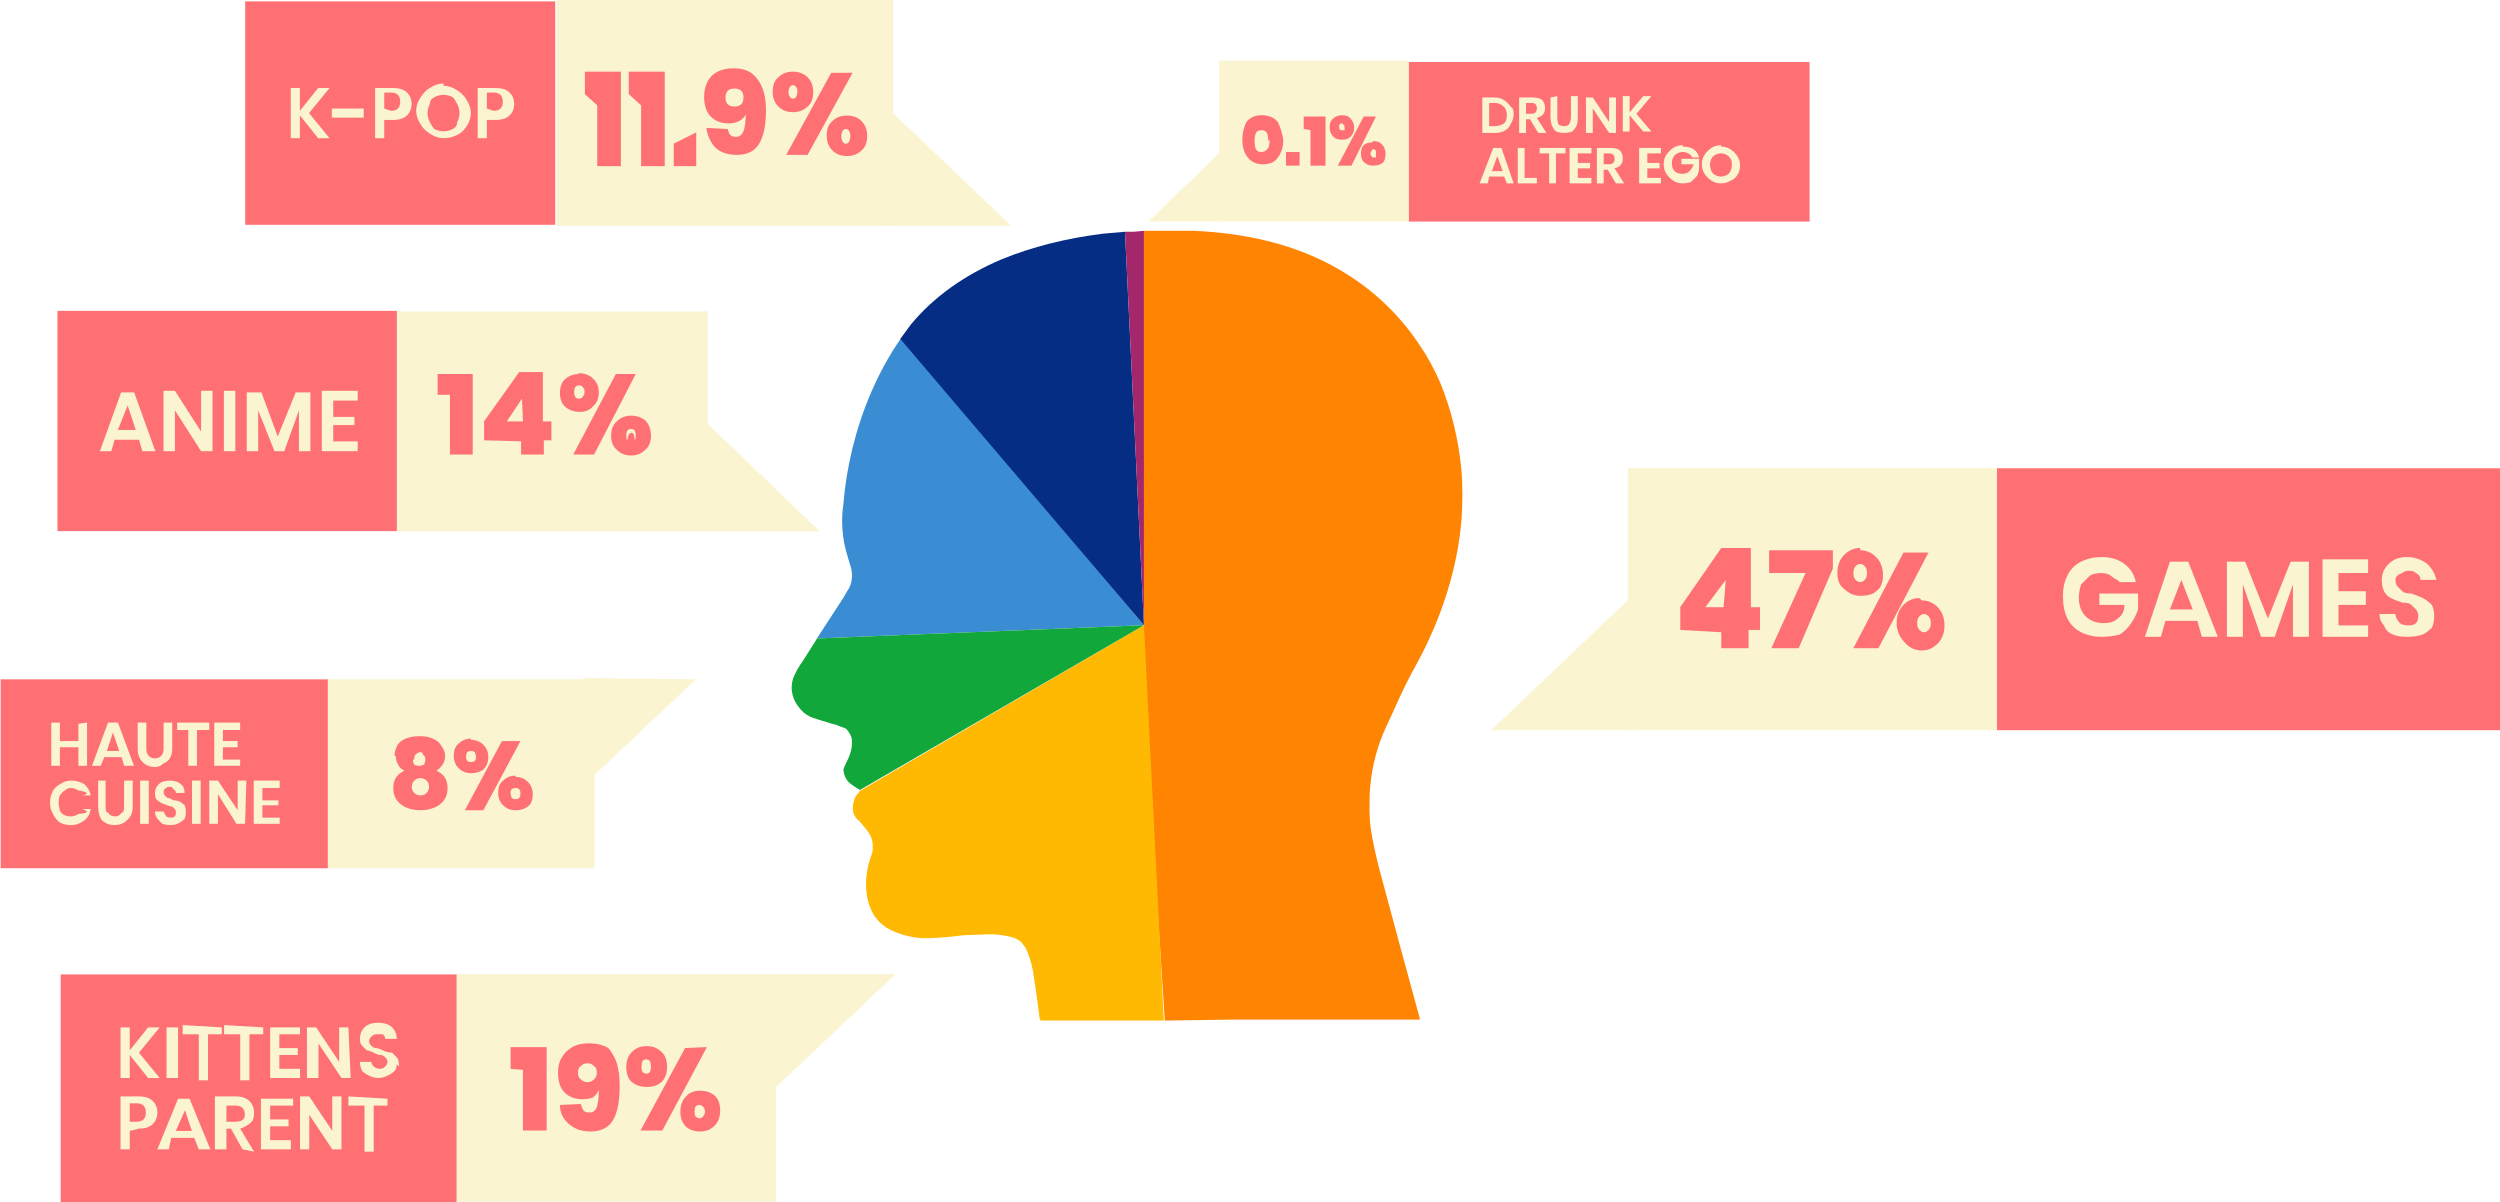
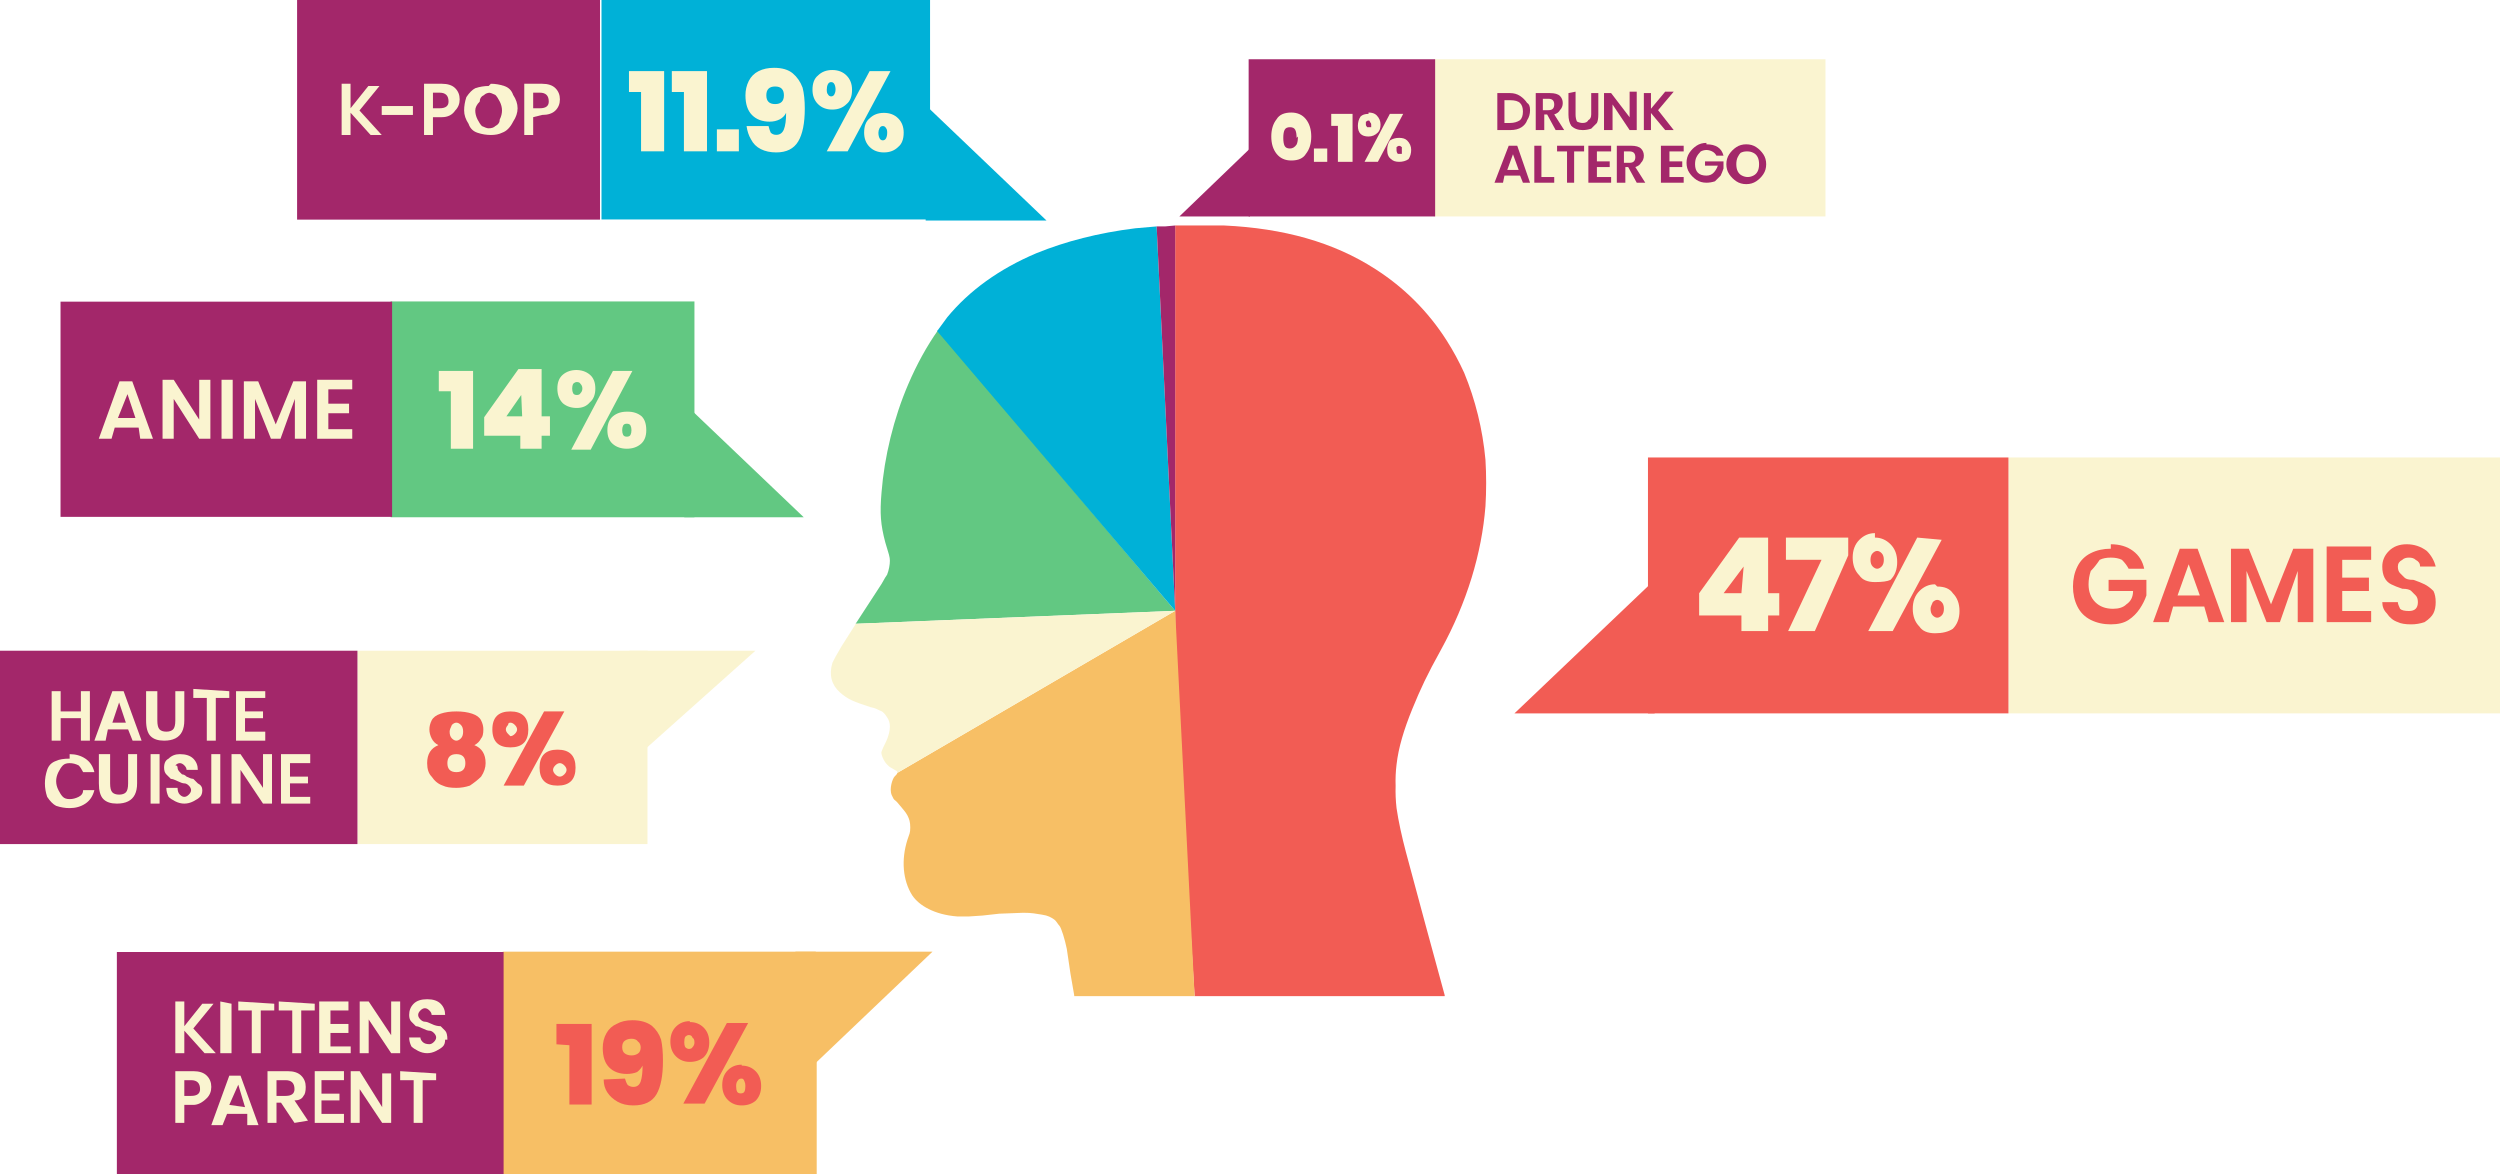
- <svg xmlns="http://www.w3.org/2000/svg" xmlns:xlink="http://www.w3.org/1999/xlink" width="1253.178" height="602.336" viewBox="0 0 331.57 159.368">
-   <style>.C{fill:#faf4d0}.D{fill:#ff7074}</style>
-   <g transform="matrix(125.7417 0 0 -125.7417 78.78939 145.4138)">
-     <path d="M.633.913L.58.913v-.494L.602.08.672.081H.871L.871.082.85.159.829.237C.825.252.821.27.819.284a.168.168 0 0 0-.001.024.149.149 0 0 0 .001.022c.002.019.007.04.017.061S.852.428.867.455c.028.051.044.104.048.154a.356.356 0 0 1 0.0.05C.912.693.904.725.892.754.887.765.88.779.873.789a.251.251 0 0 1-.077.077C.751.895.697.91.633.913z" fill="#fe8402" />
-     <path d="M.324.8C.312.783.301.763.292.742.276.705.266.663.263.625A.123.123 0 0 1 .267.571C.271.558.272.555.272.551A.029.029 0 0 0 .269.536L.267.533A.176.176 0 0 0 .263.526L.235.483.58.497z" opacity=".776" fill="#016bc6" />
-     <path d="M.58.497L.28.322C.28.321.279.32.277.318S.271.305.274.298.277.294.281.289.289.28.291.276.294.269.294.263.293.256.291.25C.284.228.286.205.296.19A.044.044 0 0 1 .314.175.092.092 0 0 1 .344.167.159.159 0 0 1 .357.167l.015.001.018.002.026.001A.084.084 0 0 0 .436.169c.006-.001.01-.003.013-.005S.453.159.455.157A.099.099 0 0 0 .463.132L.467.105.47.082.471.08h.13z" fill="#ffb902" />
-     <path d="M.56.912L.537.91C.497.905.462.896.43.883.39.866.358.843.334.814L.323.799.58.497z" fill="#052d84" />
-     <path d="M.58.913L.569.912.56.912.58.497v.416z" fill="#a3276a" />
+ <svg xmlns="http://www.w3.org/2000/svg" xmlns:xlink="http://www.w3.org/1999/xlink" width="1282.709" height="602.334" viewBox="0 0 339.383 159.367">
+   <style>.C{fill:#faf4d0}.D{fill:#a3276a}.E{fill:#f25c54}</style>
+   <g transform="matrix(125.7417 0 0 -125.7417 86.60284 145.4134)">
+     <path d="M.633.913L.58.913V.419L.601.081.672.081H.871l-0.0.001-.021.077-.021.078C.825.252.821.27.819.284a.168.168 0 0 0-.001.024.149.149 0 0 0 .001.023C.821.349.827.369.836.391S.852.428.867.455c.028.051.044.104.048.155C.916.626.916.644.915.66.912.693.904.725.892.754a.285.285 0 0 1-.019.035.251.251 0 0 1-.077.077C.751.895.697.91.633.913z" class="E" />
+     <path d="M.324.8C.312.783.301.763.292.742.276.705.266.663.263.625.261.602.262.59.267.571.271.558.272.555.272.551S.271.541.269.536L.267.533A.176.176 0 0 0 .263.526L.235.483.58.497z" fill="#62c882" />
+     <path d="M.58.497L.28.322C.28.321.279.32.277.318S.271.305.274.298.277.294.281.289.289.28.291.276.294.269.294.263.293.256.291.25C.284.228.286.206.296.19.3.184.306.179.314.175S.332.168.345.167C.346.167.351.167.357.167l.015.001.018.002.026.001C.426.171.429.17.436.169S.446.166.449.164.453.159.455.157.461.142.463.132l.004-.027.004-.023L.471.081h.13z" fill="#f7bf65" />
+     <path d="M.56.912L.537.91C.497.905.462.896.43.883.39.866.358.843.334.814L.323.799.58.497z" fill="#00b1d7" />
+     <path d="M.58.913L.569.912.56.912.58.497v.416z" class="D" />
    <g transform="matrix(2.402376 0 0 2.402376 -1.36479 -.8965906)">
-       <path d="M1.184.649h.221V.534H1.184z" class="D" />
-       <g class="C">
-         <path d="M1.022.649h.162v-.115h-.162V.592z" />
+       <path d="M1.184.649h.221v-.115H1.184z" class="C" />
+       <g class="E">
+         <path d="M1.022.649h.162v-.115H1.022v.057z" />
        <path d="M.962.534l.063.06V.534z" />
      </g>
-       <g class="D">
-         <path d="M1.045.578v.01l.018.026h.013V.588H1.08v-.01h-.005V.57h-.012v.007zm.02.022L1.056.588h.008z" />
-         <path d="M1.112.605L1.097.57h-.012L1.1.603h-.016v.01h.028z" />
-         <path d="M1.124.613q.004 0 .007-.003.003-.003.003-.008 0-.005-.003-.007Q1.129.593 1.124.593q-.004 0-.007.003Q1.114.598 1.114.603q0 .005.003.008.003.003.007.003zm.03-.001L1.132.57h-.011l.022.042zM1.121.603q0-.002.001-.003.001-.001.002-.001.001 0 .002.001.001.001.001.003 0 .002-.001.003-.001.001-.002.001-.001 0-.002-.001-.001-.001-.001-.003zm.03-.012q.004 0 .007-.003.003-.003.003-.008 0-.005-.003-.008-.003-.003-.007-.003-.004 0-.007.003Q1.14.576 1.14.581q0 .005.003.008.003.003.007.003zM1.149.581q0-.002.001-.003.001-.001.002-.001.001 0 .002.001.001.001.001.003 0 .002-.001.003-.001.001-.002.001-.001 0-.002-.001-.001-.001-.001-.003z" />
+       <g class="C">
+         <path d="M1.045.578V.588L1.063.613h.013V.588h.005V.578h-.005V.571h-.012v.007zM1.065.6L1.056.588h.008z" />
+         <path d="M1.112.605L1.097.571h-.012l.015.032h-.016v.01h.028z" />
+         <path d="M1.124.613q.004 0 .007-.003.003-.003.003-.008 0-.005-.003-.008Q1.129.593 1.124.593q-.005 0-.007.003-.003.003-.003.008 0 .005.003.008.003.003.007.003zm.03-.001L1.132.571h-.011l.022.042zM1.122.603q0-.002.001-.003.001-.001.002-.001.001 0 .002.001.001.001.001.003 0 .002-.001.003-.001.001-.002.001-.001 0-.002-.001-.001-.001-.001-.003zm.03-.012q.005 0 .007-.003.003-.003.003-.008 0-.005-.003-.008Q1.156.57 1.151.57q-.005 0-.007.003-.003.003-.003.008 0 .005.003.008.003.003.007.003zM1.149.581q0-.002.001-.003.001-.001.002-.001.001 0 .002.001.001.001.001.003 0 .002-.001.003-.001.001-.002.001-.001 0-.002-.001Q1.149.582 1.149.581z" />
      </g>
-       <g class="C">
-         <path d="M1.23.61q.006 0 .01-.003.004-.003.005-.008h-.007Q1.237.6 1.235.601 1.233.603 1.23.603q-.003 0-.005-.001Q1.223.6 1.221.598 1.22.595 1.22.592q0-.005.003-.008.003-.003.008-.003.004 0 .006.002.003.002.003.006H1.229v.005h.017V.587Q1.245.584 1.243.581 1.241.578 1.238.576 1.234.575 1.23.575q-.005 0-.009.002-.004.002-.006.006-.002.004-.002.01 0 .005.002.009.002.004.006.006Q1.225.61 1.23.61z" />
-         <path d="M1.272.582H1.258L1.256.575h-.007L1.26.608h.008L1.281.575h-.007zM1.27.587L1.265.6 1.26.587z" />
-         <path d="M1.321.608V.575h-.007v.023L1.306.575H1.3L1.292.598V.575h-.007v.033h.008L1.303.583l.01.025z" />
-         <path d="M1.334.603V.595h.012V.589h-.012v-.009h.013V.575h-.02v.034h.02V.603z" />
-         <path d="M1.376.584q0-.003-.001-.005Q1.373.577 1.371.576 1.368.575 1.364.575q-.004 0-.006.001-.003.001-.004.004-.002.002-.002.005h.007q0-.002.002-.004.001-.001.004-.001.002 0 .003.001.001.001.001.003 0 .002-.001.003-.001.001-.002.002-.001.001-.004.001-.003.001-.005.002-.002.001-.003.003-.001.002-.001.005 0 .004.003.007.003.003.008.003.005 0 .009-.003.003-.003.004-.007h-.007q-0.0.002-.002.003-.001.001-.003.001-.002 0-.003-.001Q1.359.602 1.359.6q0-.002.001-.003.001-.001.002-.002.001-.001.004-.001.003-.001.005-.002.002-.001.004-.003.001-.002.001-.005z" />
+       <g class="E">
+         <path d="M1.23.61q.006 0 .01-.003.004-.003.005-.008h-.007q-.001.002-.003.004-.002.001-.005.001-.003 0-.005-.001Q1.223.6 1.221.598 1.22.595 1.22.592q0-.005.003-.008.003-.003.008-.003.004 0 .006.002.003.002.003.006H1.229v.005h.017V.587Q1.245.584 1.243.581 1.241.578 1.238.576q-.003-.002-.008-.002-.005 0-.009.002-.004.002-.006.006-.002.004-.002.009 0 .005.002.009.002.004.006.006.004.002.009.002z" />
+         <path d="M1.272.582h-.014l-.002-.007h-.007l.012.033h.008l.012-.033H1.274zm-.002.005l-.005.014L1.26.587z" />
+         <path d="M1.321.608V.575h-.007v.023L1.306.575H1.3l-.009.023V.575h-.007v.033h.008l.01-.025.01.025z" />
+         <path d="M1.334.603V.595h.012V.589H1.334v-.009h.013v-.005h-.02v.034h.02V.603z" />
+         <path d="M1.376.584q0-.003-.001-.005-.001-.002-.004-.004-.003-.001-.006-.001-.004 0-.006.001-.003.001-.005.004-.002.002-.002.005h.007Q1.359.583 1.36.581q.001-.001.004-.001.002 0 .003.001.001.001.001.003 0 .002-.001.003-.001.001-.002.002-.001.001-.004.001Q1.358.591 1.356.592q-.002.001-.003.003-.001.002-.001.005 0 .004.003.007.003.003.008.003.005 0 .009-.003.003-.003.004-.007h-.007q-0.0.002-.002.003-.001.001-.003.001-.002 0-.003-.001Q1.359.602 1.359.6q0-.002.001-.003.001-.001.002-.002.001-.001.004-.001.003-.001.005-.002.002-.001.004-.003.001-.002.001-.005z" />
      </g>
    </g>
-     <g class="C">
-       <path d="M.318.129l-.148-.14v.14z" />
-       <path d="M.192.129h-.339v-.24h.339v.12z" />
+     <g fill="#f7bf65">
+       <path d="M.318.129l-.148-.141V.129z" />
+       <path d="M.192.129H-.146v-.24h.339v.12z" />
    </g>
-     <g class="D">
-       <path d="M-.088.029v.023h.038V-.036h-.025v.064zm.074-.037q.001-.004.003-.007.002-.002.006-.002.006 0 .008.006.002.006.002.018Q.003.002-.001-.001-.006-.003-.012-.003q-.012 0-.019.007-.007.007-.007.021 0 .01.004.016.004.007.011.011.007.004.017.004.013 0 .021-.005Q.021.044.024.035.027.025.027.011q0-.024-.007-.036-.007-.012-.024-.012-.01 0-.017.004-.007.004-.011.01-.004.006-.004.014zm.017.033q0 .005-.003.007-.003.003-.007.003-.004 0-.007-.003-.003-.002-.003-.007 0-.005.003-.007.003-.003.007-.003.004 0 .007.003.003.003.003.007z" />
-       <path d="M.056.053Q.065.053.071.047q.006-.005.006-.016 0-.01-.006-.016Q.065.01.056.01.046.01.04.015.034.02.034.031q0 .01.006.016.006.006.015.006zm.063-.001L.072-.036h-.023l.047.087zM.05.031Q.05.028.051.026.053.024.055.024.058.024.059.026.06.028.06.031.06.035.059.037.058.039.055.039q-.003 0-.004-.002Q.05.035.05.031zM.112.006q.009 0 .015-.005.006-.005.006-.016 0-.01-.006-.016Q.121-.037.112-.037q-.009 0-.015.005-.006.006-.006.016 0 .01.006.016Q.102.006.112.006zM.106-.016q0-.004.001-.005.002-.002.004-.002.003 0 .004.002.002.002.002.005 0 .003-.002.005-.002.002-.004.002-.003 0-.004-.002Q.106-.012.106-.016z" />
+     <g class="E">
+       <path d="M-.088.029V.051h.038v-.087H-.074v.064zm.074-.037q.001-.004.003-.007Q-.008-.017-.005-.017q.006 0 .008.006.002.006.002.017Q.003.002-.001-.001-.006-.003-.012-.003q-.012 0-.019.007-.007.007-.007.021 0 .009.004.016.004.007.011.01.007.004.017.004.013 0 .021-.006.007-.006.01-.015Q.027.025.027.011q0-.024-.007-.036Q.013-.037-.005-.037q-.01 0-.017.004-.007.004-.011.01-.004.006-.004.014zm.017.033q0 .005-.003.007-.002.003-.007.003-.004 0-.007-.002-.003-.002-.003-.007 0-.005.003-.007.003-.002.007-.002.004 0 .007.002.003.002.003.007z" />
+       <path d="M.056.053Q.065.053.071.047q.006-.006.006-.016 0-.01-.006-.016Q.065.01.056.01q-.009 0-.015.006-.006.006-.006.016 0 .01.006.016.006.006.015.006zM.119.052l-.047-.087H.049l.047.087zM.05.031q0-.003.001-.005Q.053.024.055.024q.003 0 .004.002.002.002.002.005 0 .004-.002.005Q.058.039.055.039.053.039.051.037.05.035.05.031zM.112.006q.009 0 .015-.006.006-.006.006-.016 0-.01-.006-.016Q.121-.037.112-.037q-.009 0-.015.006-.006.006-.006.016 0 .01.006.016.006.006.015.006zM.106-.016q0-.004.001-.006.001-.002.004-.002.003 0 .004.002.001.002.001.006 0 .003-.001.005Q.114-.008.112-.008q-.003 0-.004-.002Q.106-.012.106-.016z" />
    </g>
    <g transform="matrix(2.427473 0 0 2.427473 -3.351736 -.3714166)">
-       <path d="M1.149.206h.172V.107h-.172z" class="D" />
+       <path d="M1.149.206h.172v-.099h-.172z" class="D" />
      <g class="C">
-         <path d="M1.183.172l.009-.011H1.187L1.179.171V.161h-.004v.022h.004v-.01l.008.01h.005z" />
-         <path d="M1.2.183V.161H1.195v.022z" />
+         <path d="M1.183.172L1.193.161h-.005L1.179.171V.161h-.004v.023h.004V.173L1.187.183h.005z" />
+         <path d="M1.2.183V.161H1.195v.023z" />
        <use xlink:href="#A" />
-         <use xlink:href="#A" x=".018" />
-         <path d="M1.244.18V.174h.008V.171h-.008v-.006h.009V.161h-.013v.022h.013V.18z" />
-         <path d="M1.275.161h-.004l-.01.015V.161H1.256v.022h.004l.01-.015v.015h.004z" />
-         <path d="M1.295.167q0-.002-.001-.003-.001-.001-.003-.002-.002-.001-.004-.001-.002 0-.004.001-.002.001-.003.002-.001.002-.001.004h.005q0-.001.001-.002.001-.001.003-.001.001 0 .002.001.001.001.001.002 0 .001-.001.002-.001.001-.002.001-.001 0-.003.001-.002.001-.003.001-.001.001-.002.002-.001.001-.001.003 0 .003.002.005.002.002.006.002.004 0 .006-.002.002-.002.002-.005h-.005q-0.0.001-.001.002Q1.288.18 1.286.18q-.001 0-.002-.001-.001-.001-.001-.002 0-.001.001-.002.001-.001.002-.001.001-0.0.003-.001.002-.001.004-.001.001-.001.002-.002.001-.001.001-.004zm-.116-.029V.13h-.004v.023h.008q.004 0 .006-.002.002-.002.002-.005 0-.003-.002-.005-.002-.002-.006-.002zM1.182.142q.004 0 .004.004 0 .002-.001.003-.001.001-.003.001h-.003V.142z" />
-         <path d="M1.207.135h-.01L1.196.13h-.005L1.2.152h.005L1.214.13h-.005zM1.206.138l-.003.009L1.199.138z" />
-         <path d="M1.228.13l-.005.009h-.002V.13H1.216v.023h.009q.004 0 .006-.002.002-.002.002-.005 0-.003-.001-.004Q1.23.14 1.227.139l.006-.01zm-.007.012h.004q.004 0 .004.003 0 .002-.001.003-.001.001-.003.001h-.004z" />
-         <path d="M1.24.149V.143h.008V.14H1.24v-.006h.009V.13h-.013v.022H1.25V.149z" />
-         <path d="M1.271.13H1.267l-.01.015V.13h-.004v.023h.004l.01-.015v.015h.004z" />
-         <use xlink:href="#A" x=".072" y="-.031" />
+         <use x=".018" xlink:href="#A" />
+         <path d="M1.244.18V.174h.008V.17H1.244V.164h.009V.161H1.239v.023h.013V.18z" />
+         <path d="M1.275.161h-.004l-.01.015V.161h-.004v.023h.004l.01-.015v.015h.004z" />
+         <path d="M1.295.167q0-.002-.001-.003-.001-.001-.003-.002-.002-.001-.004-.001-.002 0-.004.001-.002.001-.003.002-.001.002-.001.004h.005q0-.001.001-.002.001-.001.003-.001.001 0 .002.001.001.001.001.002 0 .001-.001.002-.001.001-.002.001-.001 0-.003.001-.002.001-.003.001-.001.001-.002.002-.001.001-.001.003 0 .003.002.005.002.002.006.002.004 0 .006-.002.002-.002.002-.005H1.289q-0.0.001-.001.002-.001.001-.002.001-.001 0-.002-.001Q1.283.179 1.283.178q0-.001.001-.002.001-.001.002-.001.001-0.0.003-.001.002-.001.004-.001.001-.001.002-.002.001-.001.001-.004zM1.179.138V.13h-.004v.023h.008q.004 0 .006-.002.002-.002.002-.005 0-.003-.002-.005Q1.186.138 1.183.138zm.003.004q.004 0 .004.003 0 .002-.001.003-.001.001-.003.001h-.003V.142z" />
+         <path d="M1.207.134h-.009l-.002-.005h-.005l.008.022h.005l.008-.022h-.005zm-.001.003L1.203.147 1.199.138z" />
+         <path d="M1.228.13L1.222.139H1.22V.13h-.004v.023h.009q.004 0 .006-.002.002-.002.002-.005 0-.003-.001-.004-.001-.002-.004-.002l.006-.009zM1.22.142h.004q.004 0 .004.003 0 .002-.001.003-.001.001-.003.001h-.004z" />
+         <path d="M1.24.149V.143h.008V.14h-.008V.134H1.25V.13h-.013v.023H1.25V.149z" />
+         <path d="M1.271.13h-.004l-.01.015V.13h-.004v.023h.004L1.267.137v.015h.004z" />
+         <use y="-.031" x=".072" xlink:href="#A" />
+         <path d="M1.433.34l-.056-.05v.05z" />
+         <path d="M1.385.34h-.129V.254L1.385.254v.043z" />
+       </g>
+       <path d="M1.097.34h.159V.254h-.159z" class="D" />
+       <g class="C">
+         <path d="M1.137.322v-.022h-.004V.31h-.009V.3h-.004v.022h.004v-.009h.009v.009z" />
+         <path d="M1.154.305h-.009L1.144.3H1.139l.008.022h.005l.008-.022H1.156zm-.001.003l-.003.009L1.147.308z" />
+         <path d="M1.167.322v-.013q0-.003.001-.004.001-.001.003-.001.002 0 .003.001.001.001.001.004v.013h.004v-.013q0-.003-.001-.005-.001-.002-.003-.003-.002-.001-.005-.001-.004 0-.006.002-.002.002-.002.007v.013z" />
+         <path d="M1.199.322V.319h-.006V.3h-.004v.019h-.006v.004z" />
+         <path d="M1.206.319V.313h.008v-.003H1.206V.304h.009V.3h-.013v.022H1.215V.319zM1.128.294q.004 0 .007-.002.003-.002.004-.006H1.134q-.001.002-.002.003-.002.001-.004.001-.002 0-.003-.001-.001-.001-.002-.003-.001-.002-.001-.004 0-.002.001-.004.001-.002.002-.003.001-.001.003-.001.002 0 .004.001.002.001.002.003h.005q-.001-.004-.004-.006-.003-.002-.007-.002-.003 0-.006.001-.002.001-.004.004-.001.003-.001.006 0 .003.001.006.001.003.004.004.002.001.006.001z" />
+         <path d="M1.146.294v-.013q0-.003.001-.004.001-.001.003-.001.002 0 .003.001.001.001.001.004v.013h.004v-.013q0-.003-.001-.005-.001-.002-.003-.003-.002-.001-.005-.001-.004 0-.006.002-.002.002-.002.007v.013z" />
+         <path d="M1.168.294V.272h-.004v.022z" />
+         <path d="M1.187.278q0-.002-.001-.003-.001-.001-.003-.002-.002-.001-.004-.001-.002 0-.004.001-.002.001-.003.002-.001.002-.001.004h.005Q1.176.277 1.177.276q.001-.001.002-.001.001 0 .002.001.001.001.001.002 0 .001-.001.002-.001.001-.002.001-.001 0-.003.001-.002.001-.003.001-.001.001-.002.002-.001.001-.001.003 0 .003.002.004.002.002.005.002.004 0 .006-.002.002-.002.002-.005h-.005q-0.0.001-.001.002-.001.001-.002.001-.001 0-.002-.001Q1.176.289 1.176.288q0-.001.001-.002.001-.001.001-.001.001-0.0.002-.001.002-.001.003-.001.001-.001.002-.002Q1.187.28 1.187.278z" />
+         <path d="M1.195.294V.272H1.191v.022z" />
+         <path d="M1.218.272h-.004L1.204.287V.272h-.004v.022h.004l.01-.015v.015h.004z" />
+         <path d="M1.226.29V.284h.008v-.003h-.008V.275h.009V.272H1.222v.022h.013V.29z" />
+       </g>
+       <g class="E">
+         <path d="M1.288.305q0 .002.001.004.001.002.004.003.003.001.007.001.004 0 .007-.001.003-.001.004-.003.001-.002.001-.004 0-.003-.001-.004-.001-.002-.003-.003Q1.313.296 1.313.29q0-.003-.002-.006-.002-.002-.005-.004-.003-.001-.006-.001-.004 0-.006.001-.003.001-.005.004-.002.002-.002.006 0 .006.005.008-.002.001-.003.003-.001.002-.001.004zM1.297.304q0-.002.001-.003.001-.001.002-.001.001 0 .002.001.001.001.001.003 0 .002-.001.003-.001.001-.002.001-.001 0-.002-.001Q1.297.305 1.297.304zM1.296.29q0-.002.001-.003.001-.001.003-.001.002 0 .003.001.001.001.001.003 0 .002-.001.003-.001.001-.003.001-.002 0-.003-.001-.001-.001-.001-.003z" />
+         <path d="M1.324.313q.004 0 .006-.002.002-.002.002-.006 0-.004-.002-.006-.002-.002-.006-.002-.004 0-.006.002-.002.002-.002.006 0 .004.002.006.002.002.006.002zM1.348.313L1.33.28h-.009l.018.033zM1.322.305q0-.001.001-.002.001-.001.001-.001.001 0 .002.001.001.001.001.002 0 .001-.001.002-.001.001-.002.001-.001 0-.001-.001-.001-.001-.001-.002zm.023-.009q.004 0 .006-.002.002-.002.002-.006 0-.004-.002-.006-.002-.002-.006-.002-.004 0-.006.002-.002.002-.002.006 0 .004.002.006.002.002.006.002zM1.343.287q0-.001.001-.002.001-.001.002-.001.001 0 .002.001.001.001.001.002 0 .001-.001.002-.001.001-.002.001-.001 0-.002-.001-.001-.001-.001-.002z" />
      </g>
    </g>
-     <g transform="matrix(1.302289 0 0 1.302289 -1.570095 -.2867954)">
+     <g fill="#62c882">
+       <path d="M.179.598l-.129.123V.598z" />
+       <path d="M.061.831h-.328V.598h.328v.116z" />
+     </g>
+     <path d="M-.215.734V.756h.037V.672H-.202v.062zm.049-.048V.706l.037.052h.025V.707h.009V.686h-.009V.672H-.127v.014zm.04.044L-.142.707h.017zm.059.027q.009 0 .015-.005.006-.005.006-.015 0-.01-.006-.015Q-.057.716-.066.716q-.009 0-.015.005Q-.087.727-.087.737q0 .01.006.015.006.005.015.005zm.061-.001l-.045-.085H-.072l.045.085zM-.071.737q0-.003.001-.005Q-.069.73-.066.73q.003 0 .004.002.002.002.002.005 0 .003-.002.005-.001.002-.004.002-.002 0-.004-.002-.001-.002-.001-.005zm.06-.025q.009 0 .015-.005Q.009.702.009.692q0-.01-.006-.015-.006-.005-.015-.005-.009 0-.015.005-.006.005-.006.015 0 .01.006.015.006.005.015.005zM-.017.692q0-.003.001-.005.001-.002.004-.002.003 0 .004.002.001.002.001.005 0 .003-.001.005-.001.002-.004.002-.003 0-.004-.002Q-.017.695-.017.692z" class="C" />
+     <g transform="matrix(1.721046 0 0 1.721046 -2.35304 .350599)" class="D">
+       <path d="M1.005.279h.208V.144h-.208z" />
      <g class="C">
-         <path d="M1.288.558L1.198.473v.086z" />
-         <path d="M1.207.558H.99V.405h.216v.077z" />
-       </g>
-       <g class="D">
-         <path d="M1.044.496q0 .004.002.008.002.004.007.006.005.002.011.002.007 0 .011-.002.005-.002.007-.006Q1.085.5 1.085.496q0-.004-.002-.007-.002-.003-.005-.005.009-.004.009-.014 0-.006-.003-.01-.003-.004-.008-.006-.005-.002-.011-.002-.006 0-.011.002-.005.002-.008.006-.003.004-.003.01 0 .01.009.014-.004.002-.005.005-.002.003-.002.007zm.015-.003q0-.003.001-.004.001-.001.004-.001.002 0 .004.001.001.002.001.004 0 .003-.002.004Q1.067.499 1.065.499q-.002 0-.004-.002Q1.06.496 1.06.493zM1.058.471q0-.003.002-.005.002-.002.005-.002.003 0 .005.002.002.002.002.005 0 .003-.002.005-.002.002-.005.002-.003 0-.005-.002Q1.058.474 1.058.471z" />
-         <path d="M1.106.509q.006 0 .01-.004.004-.004.004-.01 0-.006-.004-.01Q1.112.482 1.106.482q-.006 0-.01.004-.004.004-.004.01 0 .007.004.01.004.004.01.004zM1.146.508l-.03-.056h-.015l.03.056zm-.044-.013q0-.002.001-.003.001-.001.003-.001.002 0 .003.001.001.001.001.003 0 .002-.001.004-.001.001-.003.001-.002 0-.003-.001-.001-.001-.001-.004zm.04-.016q.006 0 .01-.004.004-.004.004-.01 0-.007-.004-.01Q1.148.452 1.142.452q-.006 0-.01.004-.004.004-.004.01 0 .007.004.01.004.004.01.004zM1.138.466q0-.002.001-.004.001-.001.003-.001.002 0 .003.001.001.001.001.004 0 .002-.001.003-.001.001-.003.001-.002 0-.003-.001-.001-.001-.001-.003zM.725.558H.99V.405H.725z" />
-       </g>
-       <g class="C">
-         <path d="M.795.523v-.035H.788V.503H.773V.488H.766v.035h.007V.508h.015v.014z" />
-         <path d="M.823.495h-.014L.806.488H.799l.013.035h.008L.833.488H.825zM.821.5l-.005.015L.811.5z" />
-         <path d="M.843.523V.502q0-.004.002-.006Q.847.494.85.494q.003 0 .005.002Q.857.498.857.502v.021h.007V.502q0-.005-.002-.008Q.86.491.857.49.854.487.85.487.844.487.84.491.836.495.836.502v.021z" />
-         <path d="M.894.523V.517H.884V.488h-.007V.517H.868v.006z" />
-         <path d="M.905.517V.508h.012V.503H.905V.493h.014V.488h-.021v.035h.021V.517zM.782.476q.006 0 .011-.003Q.797.469.798.464H.791Q.8.466.788.468.785.47.782.47.779.47.777.468.775.467.773.464.772.462.772.458q0-.003.001-.006.001-.003.004-.004Q.779.447.782.447q.003 0 .006.002Q.8.45.791.453h.007Q.797.447.793.444.788.44.782.44q-.005 0-.009.002Q.769.445.767.45.765.453.765.458q0 .005.002.009.002.004.006.006Q.777.476.782.476z" />
-         <path d="M.81.476V.455Q.81.45.812.45.814.447.818.447.821.447.823.45.825.45.825.455v.021h.007V.455q0-.005-.002-.008Q.828.444.825.442.822.44.817.44q-.006 0-.01.004Q.804.448.804.455v.021z" />
-         <path d="M.845.476v-.035h-.007v.035z" />
-         <path d="M.875.45q0-.003-.001-.005Q.872.443.87.442.867.44.863.44q-.004 0-.007.001Q.854.443.852.445.85.448.85.451h.007Q.858.449.859.447.861.446.863.446q.002 0 .003.001.001.001.001.003 0 .002-.001.003-.001.001-.002.002Q.863.455.86.456.857.457.855.458.853.459.851.461.85.463.85.466.85.47.853.473.856.476.862.476q.006 0 .009-.003Q.874.471.874.466H.867q-0.0.002-.002.003Q.864.471.862.471q-.002 0-.003-.001Q.857.469.857.467q0-.002.001-.003.001-.001.002-.002Q.862.462.865.46.868.46.87.459.872.458.874.456.875.454.875.45z" />
-         <path d="M.887.476v-.035h-.007v.035z" />
-         <path d="M.923.441h-.007L.901.465V.441h-.007v.035h.007l.016-.024v.024h.007z" />
-         <path d="M.937.47V.46H.95V.456H.937V.446h.014V.441h-.021v.035h.021V.47z" />
-       </g>
-     </g>
-     <g class="C">
-       <path d="M.238.596L.11.719V.596z" />
-       <path d="M.12.828h-.328V.596h.328V.712z" />
-     </g>
-     <path d="M-.165.74v.022h.037V.677H-.152V.74zm.049-.048v.02l.037.052h.025V.712h.009V.692H-.053V.677h-.024v.014zm.04.044L-.092.712h.017zm.059.027q.009 0 .015-.005Q.005.752.005.743q0-.01-.006-.015Q-.006.722-.015.722q-.009 0-.015.005-.006.005-.006.015 0 .01.006.015.006.005.015.005zm.061-.001L0.0.677H-.022l.045.085zM-.021.743q0-.003.001-.005.001-.002.004-.002.003 0 .004.002.002.002.002.005 0 .004-.002.005-.001.002-.004.002-.002 0-.004-.002Q-.021.746-.021.743zm.06-.025q.009 0 .015-.005Q.06.707.06.697q0-.01-.006-.015Q.048.676.039.676.03.676.024.682.018.687.018.697q0 .01.006.015Q.03.718.039.718zM.034.697q0-.004.001-.005Q.036.7.04.7.042.7.043.692q.001.002.001.005 0 .003-.001.005-.001.002-.004.002-.003 0-.004-.002Q.034.701.034.697z" class="D" />
-     <g transform="matrix(1.721046 0 0 1.721046 -2.293907 .3484089)">
-       <path d="M1.004.279h.208v-.135h-.208z" class="D" />
-       <g class="C">
-         <path d="M1.054.2h-.015L1.037.193H1.03l.013.036h.008L1.064.193h-.008zM1.052.206l-.005.015L1.041.206z" />
+         <path d="M1.054.2H1.039L1.037.193H1.029l.013.036h.008l.013-.036h-.008zM1.052.206L1.047.221 1.041.206z" />
        <path d="M1.099.193h-.007l-.016.025V.193h-.007v.037h.007l.016-.025v.025h.007z" />
-         <path d="M1.113.23V.193h-.007v.037z" />
-         <path d="M1.159.229V.193H1.152v.025L1.143.193h-.006L1.127.218V.193h-.007V.229h.009l.01-.027.011.027z" />
-         <path d="M1.173.224V.214h.013V.209h-.013V.199h.015V.193h-.022v.037h.022V.224z" />
+         <path d="M1.113.23v-.037h-.007v.037z" />
+         <path d="M1.159.229V.193h-.007V.218L1.143.193h-.006L1.127.218V.193h-.007v.036h.009l.011-.027.011.027z" />
+         <path d="M1.173.224v-.009H1.186v-.006h-.013V.199h.015V.193h-.022v.037h.022v-.006z" />
      </g>
    </g>
    <g transform="matrix(1.186322 0 0 1.186322 -1.325314 -.3237469)">
+       <g fill="#00b1d7">
+         <path d="M1.489 1.047l-.11.105v-.105z" />
+         <path d="M1.383 1.248H1.084v-.2h.299v.1z" />
+       </g>
      <g class="C">
-         <path d="M1.488 1.047l-.11.105v-.105z" />
-         <path d="M1.383 1.248H1.084v-.201h.299v.1z" />
-       </g>
-       <g class="D">
-         <path d="M1.109 1.164v.02h.032V1.1h-.021v.054z" />
-         <path d="M1.148 1.164v.02h.032V1.1h-.021v.054z" />
-         <path d="M1.208 1.13V1.1H1.188v.02z" />
-         <path d="M1.236 1.133q.001-.004.002-.005.002-.002.005-.002.005 0 .007.005.002.005.002.015-.002-.004-.006-.006-.004-.002-.009-.002-.01 0-.016.006-.006.006-.006.018 0 .007.003.013.003.006.009.009.006.003.014.003.011 0 .017-.005.006-.005.009-.013.003-.008.003-.019 0-.02-.006-.03-.006-.01-.02-.01-.008 0-.014.003-.006.003-.009.009-.003.005-.004.012zm.014.028q0 .004-.002.006-.002.002-.006.002-.004 0-.006-.002-.002-.002-.002-.006 0-.004.002-.006.002-.002.006-.002.004 0 .006.002.002.002.002.006z" />
-         <path d="M1.294 1.184q.008 0 .013-.005.005-.005.005-.013 0-.009-.005-.013-.005-.005-.013-.005-.008 0-.013.005-.005.005-.005.013 0 .009.005.013.005.005.013.005zm.053-.001l-.04-.073H1.288l.04.073zm-.057-.017q0-.003.001-.004.001-.002.003-.002.002 0 .003.002.001.002.001.004 0 .003-.001.004-.001.002-.003.002-.002 0-.003-.002-.001-.002-.001-.004zm.052-.021q.008 0 .013-.005.005-.005.005-.013 0-.009-.005-.013-.005-.005-.013-.005-.008 0-.013.005-.005.005-.005.013 0 .009.005.013.005.005.013.005zm-.005-.018q0-.003.001-.005.001-.002.003-.002.002 0 .003.002.001.002.001.005 0 .003-.001.004-.001.002-.003.002-.002 0-.003-.002-.001-.002-.001-.004z" />
+         <path d="M1.109 1.164v.019H1.141v-.073h-.021v.054z" />
+         <path d="M1.148 1.164v.019h.032v-.073h-.021v.054z" />
+         <path d="M1.209 1.13v-.02h-.02v.02z" />
+         <path d="M1.236 1.133q.001-.004.002-.006.002-.002.005-.002.005 0 .007.005.002.005.002.015-.002-.004-.006-.006-.004-.002-.009-.002-.01 0-.016.006-.006.006-.006.018 0 .007.003.013.003.006.009.009.006.003.014.003.011 0 .017-.005.006-.005.009-.013.002-.008.002-.019 0-.02-.006-.03-.006-.01-.02-.01-.008 0-.014.003-.006.003-.009.009-.003.005-.004.012zm.014.028q0 .004-.002.006-.002.002-.006.002-.004 0-.006-.002-.002-.002-.002-.006 0-.004.002-.006.002-.002.006-.002.004 0 .006.002.002.002.002.006z" />
+         <path d="M1.294 1.184q.008 0 .013-.005.005-.005.005-.013 0-.009-.005-.013-.005-.005-.013-.005-.008 0-.013.005-.005.005-.005.013 0 .009.005.013.005.005.013.005zm.053-.001l-.039-.073h-.019l.039.073zM1.289 1.166q0-.003.001-.004.001-.002.003-.002.002 0 .003.002.001.002.001.004 0 .003-.001.005-.001.002-.003.002-.002 0-.003-.002-.001-.002-.001-.005zm.052-.021q.008 0 .013-.005.005-.005.005-.013 0-.009-.005-.013-.005-.005-.013-.005-.008 0-.013.005-.005.005-.005.013 0 .009.005.013.005.005.013.005zm-.005-.018q0-.003.001-.005.001-.002.003-.002.002 0 .003.002.001.002.001.005 0 .003-.001.004-.001.002-.003.002-.002 0-.003-.002-.001-.002-.001-.004z" />
      </g>
      <g transform="matrix(2.026909 0 0 2.026909 -1.513845 .755972)">
-         <path d="M1.145.242h.136V.144h-.136z" class="D" />
+         <path d="M1.145.243h.136V.144h-.136z" class="D" />
        <g class="C">
-           <path d="M1.173.193l.009-.011h-.005L1.169.192V.182h-.004v.022h.004v-.01l.008.01h.005z" />
-           <path d="M1.197.195V.191H1.183V.195z" />
-           <path d="M1.206.19V.182H1.202v.022H1.21q.004 0 .006-.002.002-.002.002-.005 0-.003-.002-.005-.002-.002-.006-.002zm.003.004q.004 0 .004.004 0 .002-.001.003-.001.001-.003.001h-.003v-.007z" />
-           <path d="M1.232.205q.003 0 .006-.002.003-.002.004-.004.002-.003.002-.006 0-.003-.002-.006Q1.24.184 1.237.183 1.235.182 1.232.182q-.003 0-.006.002-.003.002-.004.004-.002.003-.002.006 0 .003.002.006.002.003.004.004.003.002.006.002zm0-.004q-.002 0-.004-.001-.002-.001-.002-.003Q1.225.195 1.225.193q0-.002.001-.004.001-.002.002-.003.002-.001.004-.001.002 0 .004.001.002.001.002.003.001.002.001.004 0 .002-.001.004-.001.002-.002.003-.002.001-.004.001z" />
-           <path d="M1.251.19V.182h-.004v.022h.008q.004 0 .006-.002.002-.002.002-.005 0-.003-.002-.005-.002-.002-.006-.002zm.003.004q.004 0 .004.004 0 .002-.001.003-.001.001-.003.001h-.003v-.007z" />
+           <path d="M1.173.193L1.183.182h-.005L1.169.192V.182h-.004v.023h.004V.194l.008.01h.005z" />
+           <path d="M1.197.195V.191h-.014v.004z" />
+           <path d="M1.206.19V.182H1.202v.023H1.21q.004 0 .006-.002.002-.002.002-.005 0-.003-.002-.005Q1.214.19 1.21.19zm.003.004q.004 0 .004.003 0 .002-.001.003-.001.001-.003.001H1.206V.194z" />
+           <path d="M1.232.205q.003 0 .006-.001.003-.001.004-.004.002-.003.002-.006 0-.003-.002-.006Q1.24.184 1.237.183 1.235.182 1.232.182q-.003 0-.006.001-.003.001-.004.004Q1.22.19 1.22.193q0 .003.001.006.002.003.004.004.003.001.006.001zm0-.004q-.002 0-.003-.001-.002-.001-.002-.003Q1.225.195 1.225.193q0-.002.001-.004.001-.002.002-.003.002-.001.003-.001.002 0 .003.001.002.001.002.003.001.002.001.004 0 .002-.001.004-.001.002-.002.003-.002.001-.003.001z" />
+           <path d="M1.251.19V.182h-.004v.023h.008q.004 0 .006-.002.002-.002.002-.005 0-.003-.002-.005-.002-.002-.006-.002zm.003.004q.004 0 .004.003 0 .002-.001.003-.001.001-.003.001h-.003V.194z" />
        </g>
      </g>
    </g>
    <g transform="matrix(1.438264 0 0 1.438264 -.325888 -.3903753)">
-       <path d="M.824 1.03h.294V.913H.824z" class="D" />
-       <g class="C">
-         <path d="M.685 1.031H.824V.913H.685v.059z" />
-         <path d="M.633.913L.686.964V.913z" />
-       </g>
+       <path d="M.824 1.031h.294V.913h-.294z" class="C" />
      <g class="D">
-         <path d="M.702.973q0-.008.004-.013.004-.005.011-.005.008 0 .011.005.004.005.004.013Q.731.98.728.986.724.991.716.991.709.991.705.986.702.98.702.973zm.02 0q0-.004-.001-.006Q.719.964.716.964q-.003 0-.004.002-.001.002-.001.006 0 .004.001.006.001.002.004.002.003 0 .004-.002.001-.002.001-.006z" />
-         <path d="M.744.964V.954h-.01V.964z" />
-         <path d="M.747.981v.009h.016v-.036H.752v.026z" />
-         <path d="M.775.991q.004 0 .006-.002Q.784.986.784.982q0-.004-.002-.006Q.78.973.775.973q-.004 0-.006.002Q.766.978.766.982q0 .004.002.006Q.771.991.775.991zM.8.99L.782.954H.772l.019.036zM.773.982q0-.001.001-.002Q.774.98.775.98.776.98.777.98.777.981.777.982q0 .002-.001.002Q.776.985.775.985.774.985.773.984.773.983.773.982zM.798.972q.004 0 .006-.002Q.807.967.807.963.807.958.805.956.802.954.798.954.794.954.792.956.789.958.789.963q0 .004.002.006.002.002.006.002zM.796.963q0-.002.001-.002Q.797.96.798.96.799.96.8.96.8.961.8.963.8.964.8.965.799.966.798.966.797.966.797.965.796.964.796.963z" />
+         <path d="M.685 1.031h.14V.913H.685V.972z" />
+         <path d="M.633.913l.053.051V.913z" />
      </g>
      <g class="C">
-         <path d="M.901.992q0-.004-.002-.007Q.898.982.895.98.892.978.887.978H.878v.026h.009q.004 0 .007-.002.003-.002.005-.005Q.901.996.901.992zM.887.983q.004 0 .007.002.002.002.002.006 0 .004-.002.006Q.891 1 .887 1H.883V.983z" />
+         <path d="M.702.973q0-.008.004-.013.004-.005.011-.005.008 0 .011.005.004.005.004.013 0 .008-.004.013-.004.005-.011.005-.008 0-.011-.005Q.702.981.702.973zm.02 0q0-.004-.001-.006Q.719.964.716.964q-.003 0-.004.002-.001.002-.001.006 0 .004.001.006.001.002.004.002.003 0 .004-.002.001-.002.001-.006z" />
+         <path d="M.744.964V.954H.734v.01z" />
+         <path d="M.747.981V.99h.016v-.036H.752v.027z" />
+         <path d="M.775.991q.004 0 .006-.002Q.784.986.784.982q0-.004-.002-.006Q.779.973.775.973q-.004 0-.006.002-.002.002-.002.006 0 .004.002.007.002.002.006.002zM.801.99L.782.954H.772l.019.036zM.773.982q0-.001.001-.002Q.774.98.775.98.776.98.777.98.777.981.777.982q0 .001-.001.002Q.776.985.775.985q-.001 0-.002-.001Q.773.983.773.982zM.798.972q.004 0 .006-.002Q.807.967.807.963q0-.004-.002-.007Q.802.954.798.954q-.004 0-.006.002Q.789.958.789.963q0 .004.002.007Q.794.972.798.972zM.796.963Q.796.961.797.96.797.96.798.96.799.96.8.96.8.961.8.963.8.964.8.965.799.966.798.966q-.001 0-.002-.001Q.796.964.796.963z" />
+       </g>
+       <g transform="matrix(1.067821 0 0 1.067821 -.06587606 -.06649543)" class="D">
+         <path d="M.901.992q0-.004-.002-.007Q.898.982.895.98.892.978.887.978H.878v.026h.009q.004 0 .007-.002.003-.002.005-.005Q.901.996.901.992zM.887.983q.004 0 .007.002.002.002.002.006 0 .004-.002.006-.002.002-.007.002H.883V.983z" />
        <use xlink:href="#B" />
-         <path d="M.933 1.005V.989q0-.003.001-.005Q.936.983.938.983q.003 0 .004.002.001.002.001.005v.015h.005V.989q0-.004-.001-.006Q.946.981.944.979.941.978.938.978.933.978.931.98.928.984.928.989v.015z" />
-         <path d="M.976.978H.971l-.012.018v-.018H.954v.026h.005l.012-.018v.018h.005z" />
-         <path d="M.991.992l.011-.013H.996l-.01.012v-.012H.981v.026h.005V.993l.01.012h.006zM.894.946H.883L.882.941H.876l.01.026h.006L.901.941H.896zm-.001.004l-.004.011-.004-.011z" />
-         <path d="M.909.945h.009V.941h-.014v.026h.005z" />
-         <path d="M.939.967V.963H.932V.941H.927v.022H.92v.004z" />
+         <path d="M.933 1.005V.989q0-.003.001-.005Q.936.983.938.983.941.983.942.985.944.986.944.989v.015h.005V.989q0-.004-.001-.006Q.946.981.944.979.941.978.938.978q-.005 0-.008.003Q.928.984.928.989v.015z" />
+         <path d="M.976.978H.971L.959.996V.978H.953v.026h.005L.971.987v.018h.005z" />
+         <path d="M.991.992L1.002.978H.996L.986.99V.978H.981v.026H.986V.993l.01.012H1.002zM.894.946H.883L.882.941H.876l.01.026h.006L.901.941H.896zm-.001.004l-.004.011-.004-.011z" />
+         <path d="M.909.945H.918V.941H.904v.026h.005z" />
+         <path d="M.939.967V.963H.932V.941H.927v.022H.92V.967z" />
        <use xlink:href="#C" />
        <use xlink:href="#B" x=".057" y="-.037" />
        <use xlink:href="#C" x=".051" />
-         <path d="M1.025.968q.005 0 .008-.002.003-.002.004-.006h-.005q-.001.002-.003.003-.002.001-.004.001-.002 0-.004-.001-.002-.001-.003-.003-.001-.002-.001-.004 0-.004.002-.006.002-.002.006-.002.003 0 .005.002.002.002.003.005h-.009v.004h.013v-.005Q1.037.948 1.035.946 1.033.944 1.031.942 1.028.941 1.025.941q-.004 0-.007.002-.003.002-.005.005-.002.003-.002.007 0 .004.002.007.002.003.005.005.003.002.007.002z" />
-         <path d="M1.053.968q.004 0 .007-.002.003-.002.005-.005.002-.003.002-.007 0-.004-.002-.007Q1.063.944 1.06.943 1.057.941 1.053.941q-.004 0-.007.002-.003.002-.005.005-.002.003-.002.007 0 .004.002.007.002.003.005.005.003.002.007.002zm0-.005q-.002 0-.004-.001-.002-.001-.003-.003-.001-.002-.001-.004 0-.003.001-.005.001-.002.003-.003.002-.001.004-.001.002 0 .004.001.002.001.003.003.001.002.001.005 0 .003-.001.004-.001.002-.003.003-.002.001-.004.001z" />
+         <path d="M1.025.968q.005 0 .008-.002.003-.002.004-.006h-.005q-.001.002-.003.003-.002.001-.004.001-.002 0-.004-.001Q1.019.961 1.018.959 1.017.957 1.017.954q0-.004.002-.006.002-.002.006-.002.003 0 .005.002.002.002.003.005h-.009V.956h.013V.951q-.001-.003-.002-.005-.002-.002-.004-.004-.003-.001-.006-.001-.004 0-.007.002-.003.002-.005.005-.002.003-.002.007 0 .004.002.007.002.003.005.005.003.002.007.002z" />
+         <path d="M1.053.968q.004 0 .007-.002.003-.002.005-.005.002-.003.002-.007 0-.004-.002-.007-.002-.003-.005-.005-.003-.002-.007-.002-.004 0-.007.002-.003.002-.005.005-.002.003-.002.007 0 .004.002.007.002.003.005.005.003.002.007.002zm0-.005q-.002 0-.004-.001Q1.048.961 1.047.959 1.046.957 1.046.954q0-.003.001-.005.001-.002.003-.003.002-.001.004-.001.002 0 .004.001.002.001.003.003.001.002.001.005 0 .003-.001.005-.001.002-.003.003-.002.001-.004.001z" />
      </g>
    </g>
-     <path d="M.58.497L.235.483.234.481.22.459A.082.082 0 0 1 .21.441C.206.428.21.417.218.408S.233.399.251.393C.257.392.259.39.263.389s.005-.004.007-.007S.272.376.272.372.271.362.267.354.264.347.263.345A.021.021 0 0 1 .269.331C.274.327.273.328.276.326S.28.324.28.323z" fill="#12a73a" />
+     <path d="M.58.497L.235.483.234.481.22.459C.214.449.212.445.21.441.206.428.209.417.218.409S.233.399.251.393C.257.392.259.39.262.389s.005-.004.007-.007S.272.376.272.372.271.362.267.354.264.347.263.345.265.335.269.331.273.328.276.326.28.324.28.323.28.322.28.322z" class="C" />
  </g>
  <defs>
-     <path id="A" d="M1.219.183V.18h-.006v-.02h-.004v.02H1.202v.004z" />
-     <path id="B" d="M.919.978l-.006.01H.91V.978H.905v.026h.01q.005 0 .007-.002.002-.002.002-.006 0-.003-.002-.005Q.921.99.918.989L.925.978zm-.009.014h.004q.004 0 .004.004 0 .002-.001.003-.001.001-.003.001H.91z" />
-     <path id="C" d="M.948.963V.956h.009v-.004H.948v-.007H.958V.941H.942v.026H.958V.963z" />
+     <path id="A" d="M1.219.183V.18h-.006V.161h-.004v.019h-.006v.004z" />
+     <path id="B" d="M.919.978L.913.989h-.002V.978H.905v.026H.915q.005 0 .007-.002Q.924 1.0.924.997q0-.003-.002-.005Q.921.99.918.989L.925.978zM.91.992h.004q.004 0 .004.004 0 .002-.001.003-.001.001-.003.001H.91z" />
+     <path id="C" d="M.948.963V.956h.009V.952H.948V.945h.01V.941h-.016v.026h.016V.963z" />
  </defs>
</svg>
